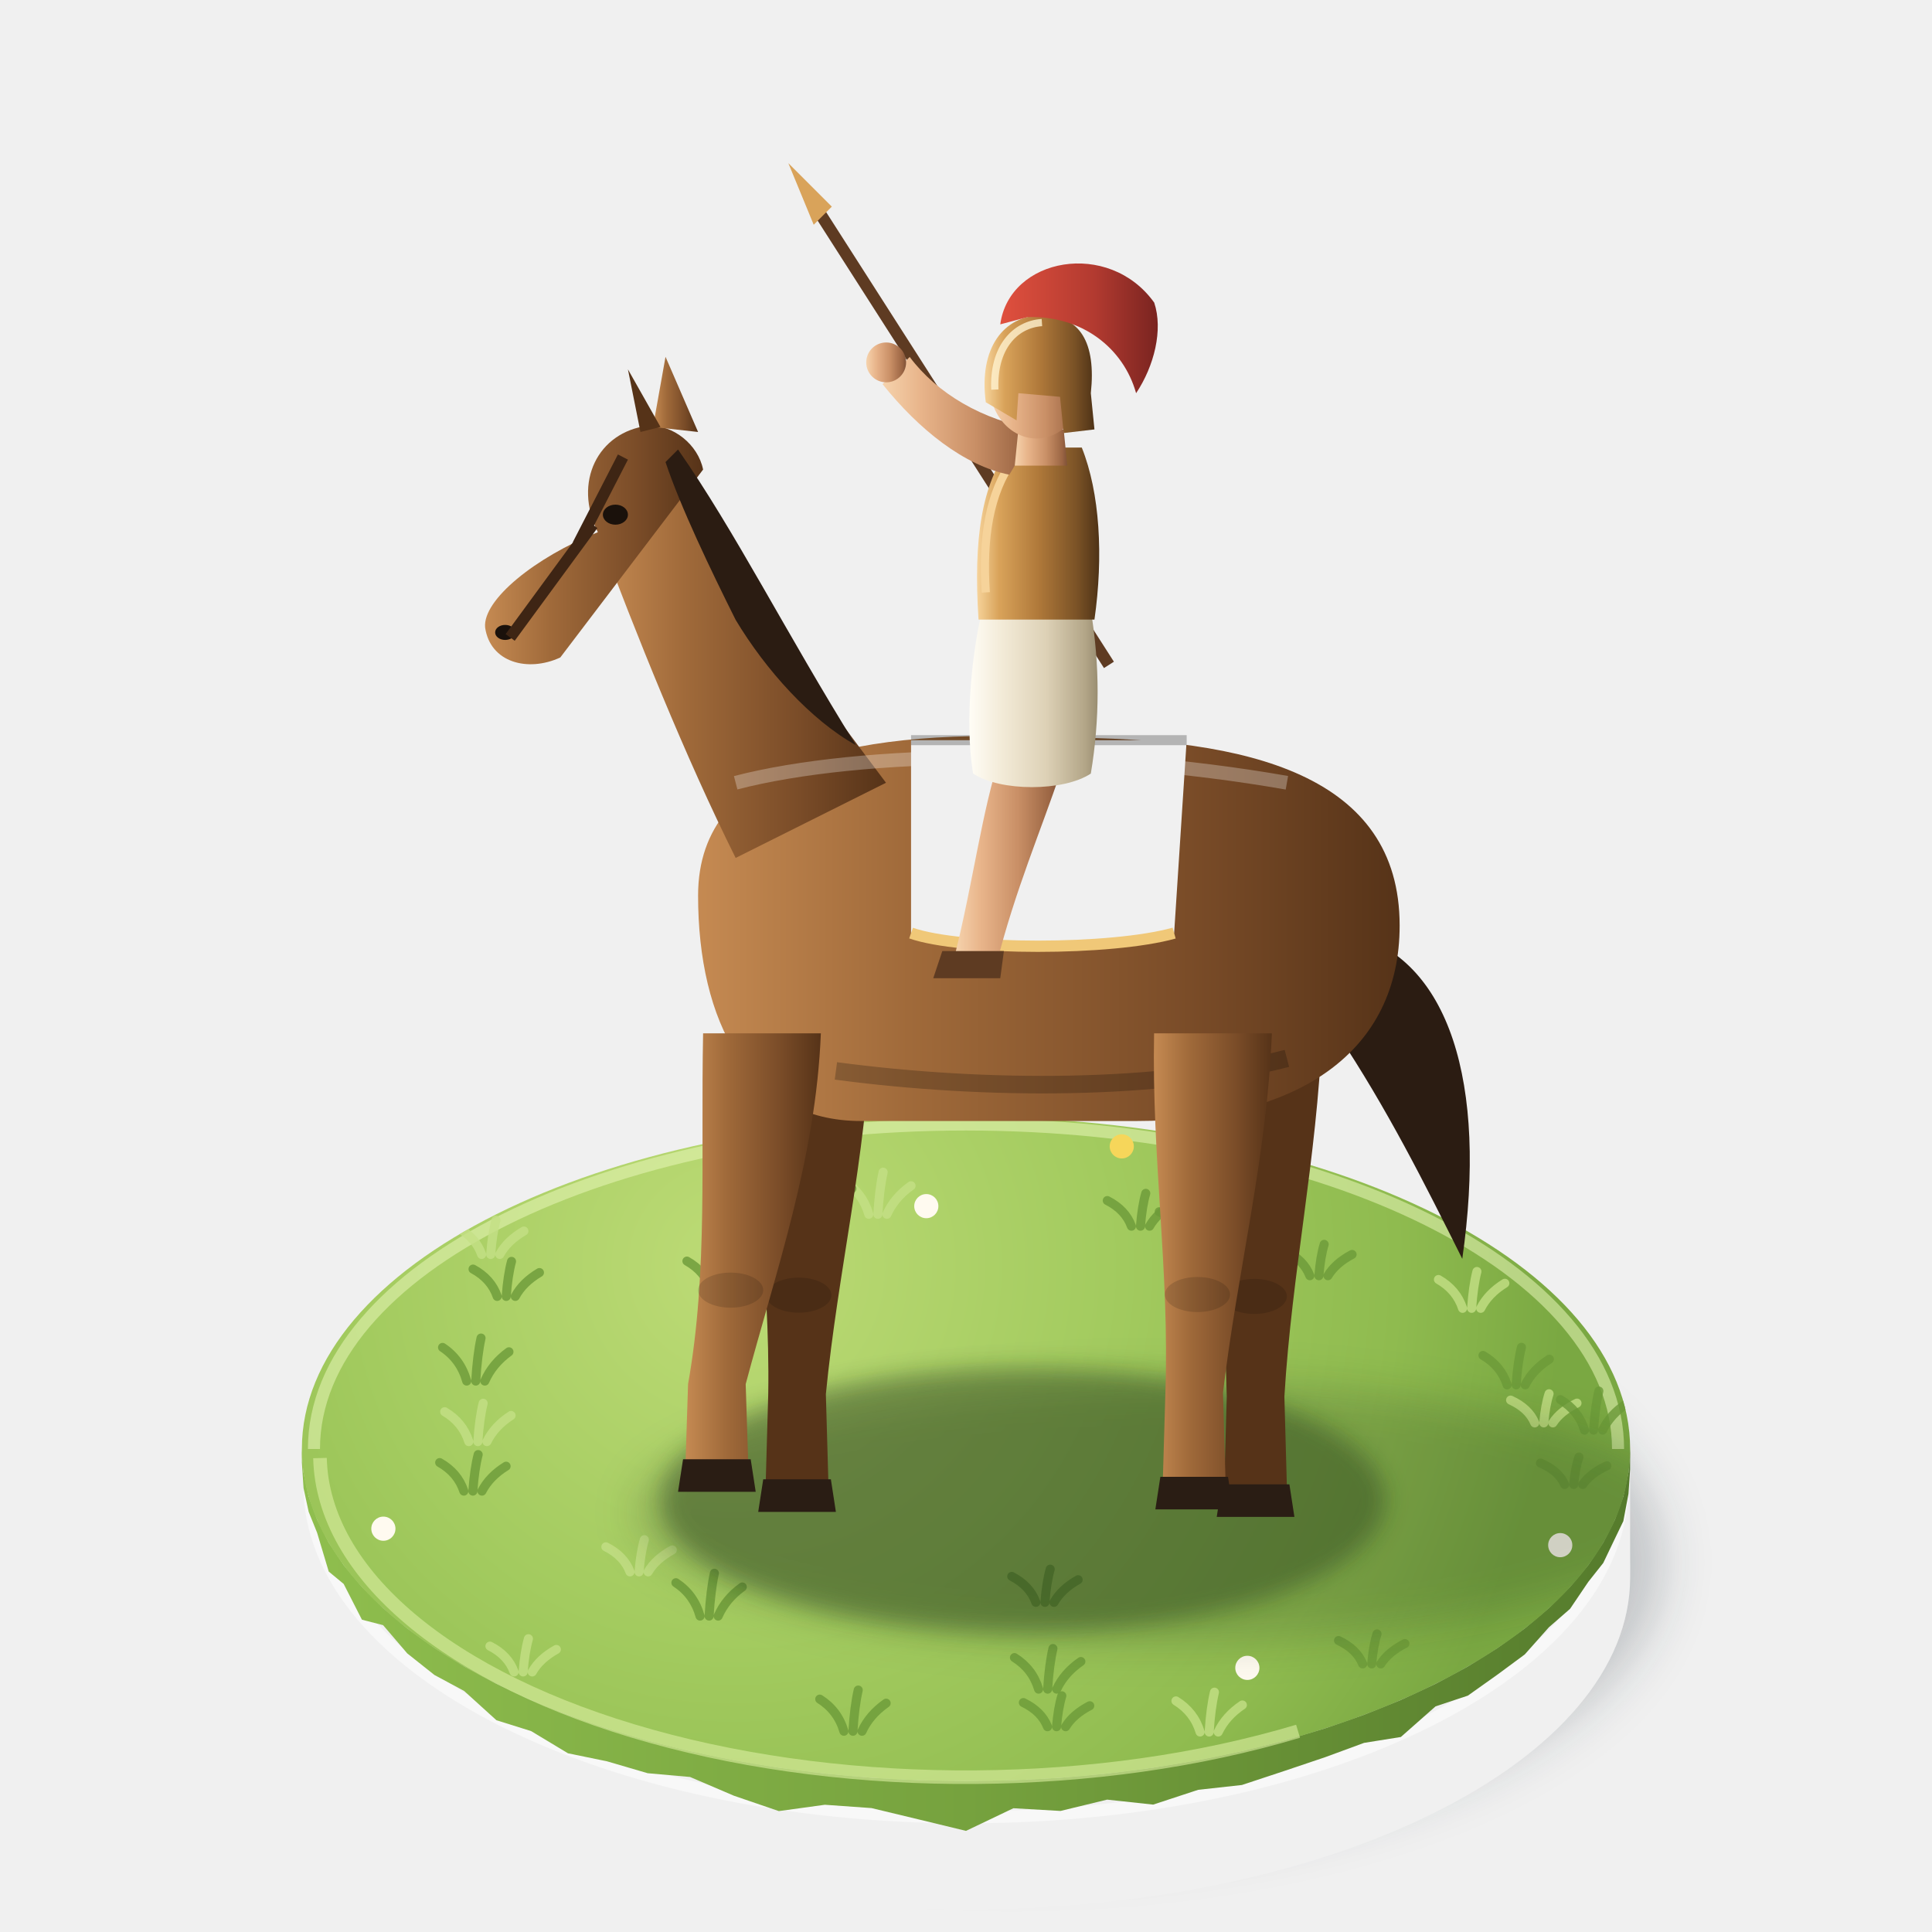
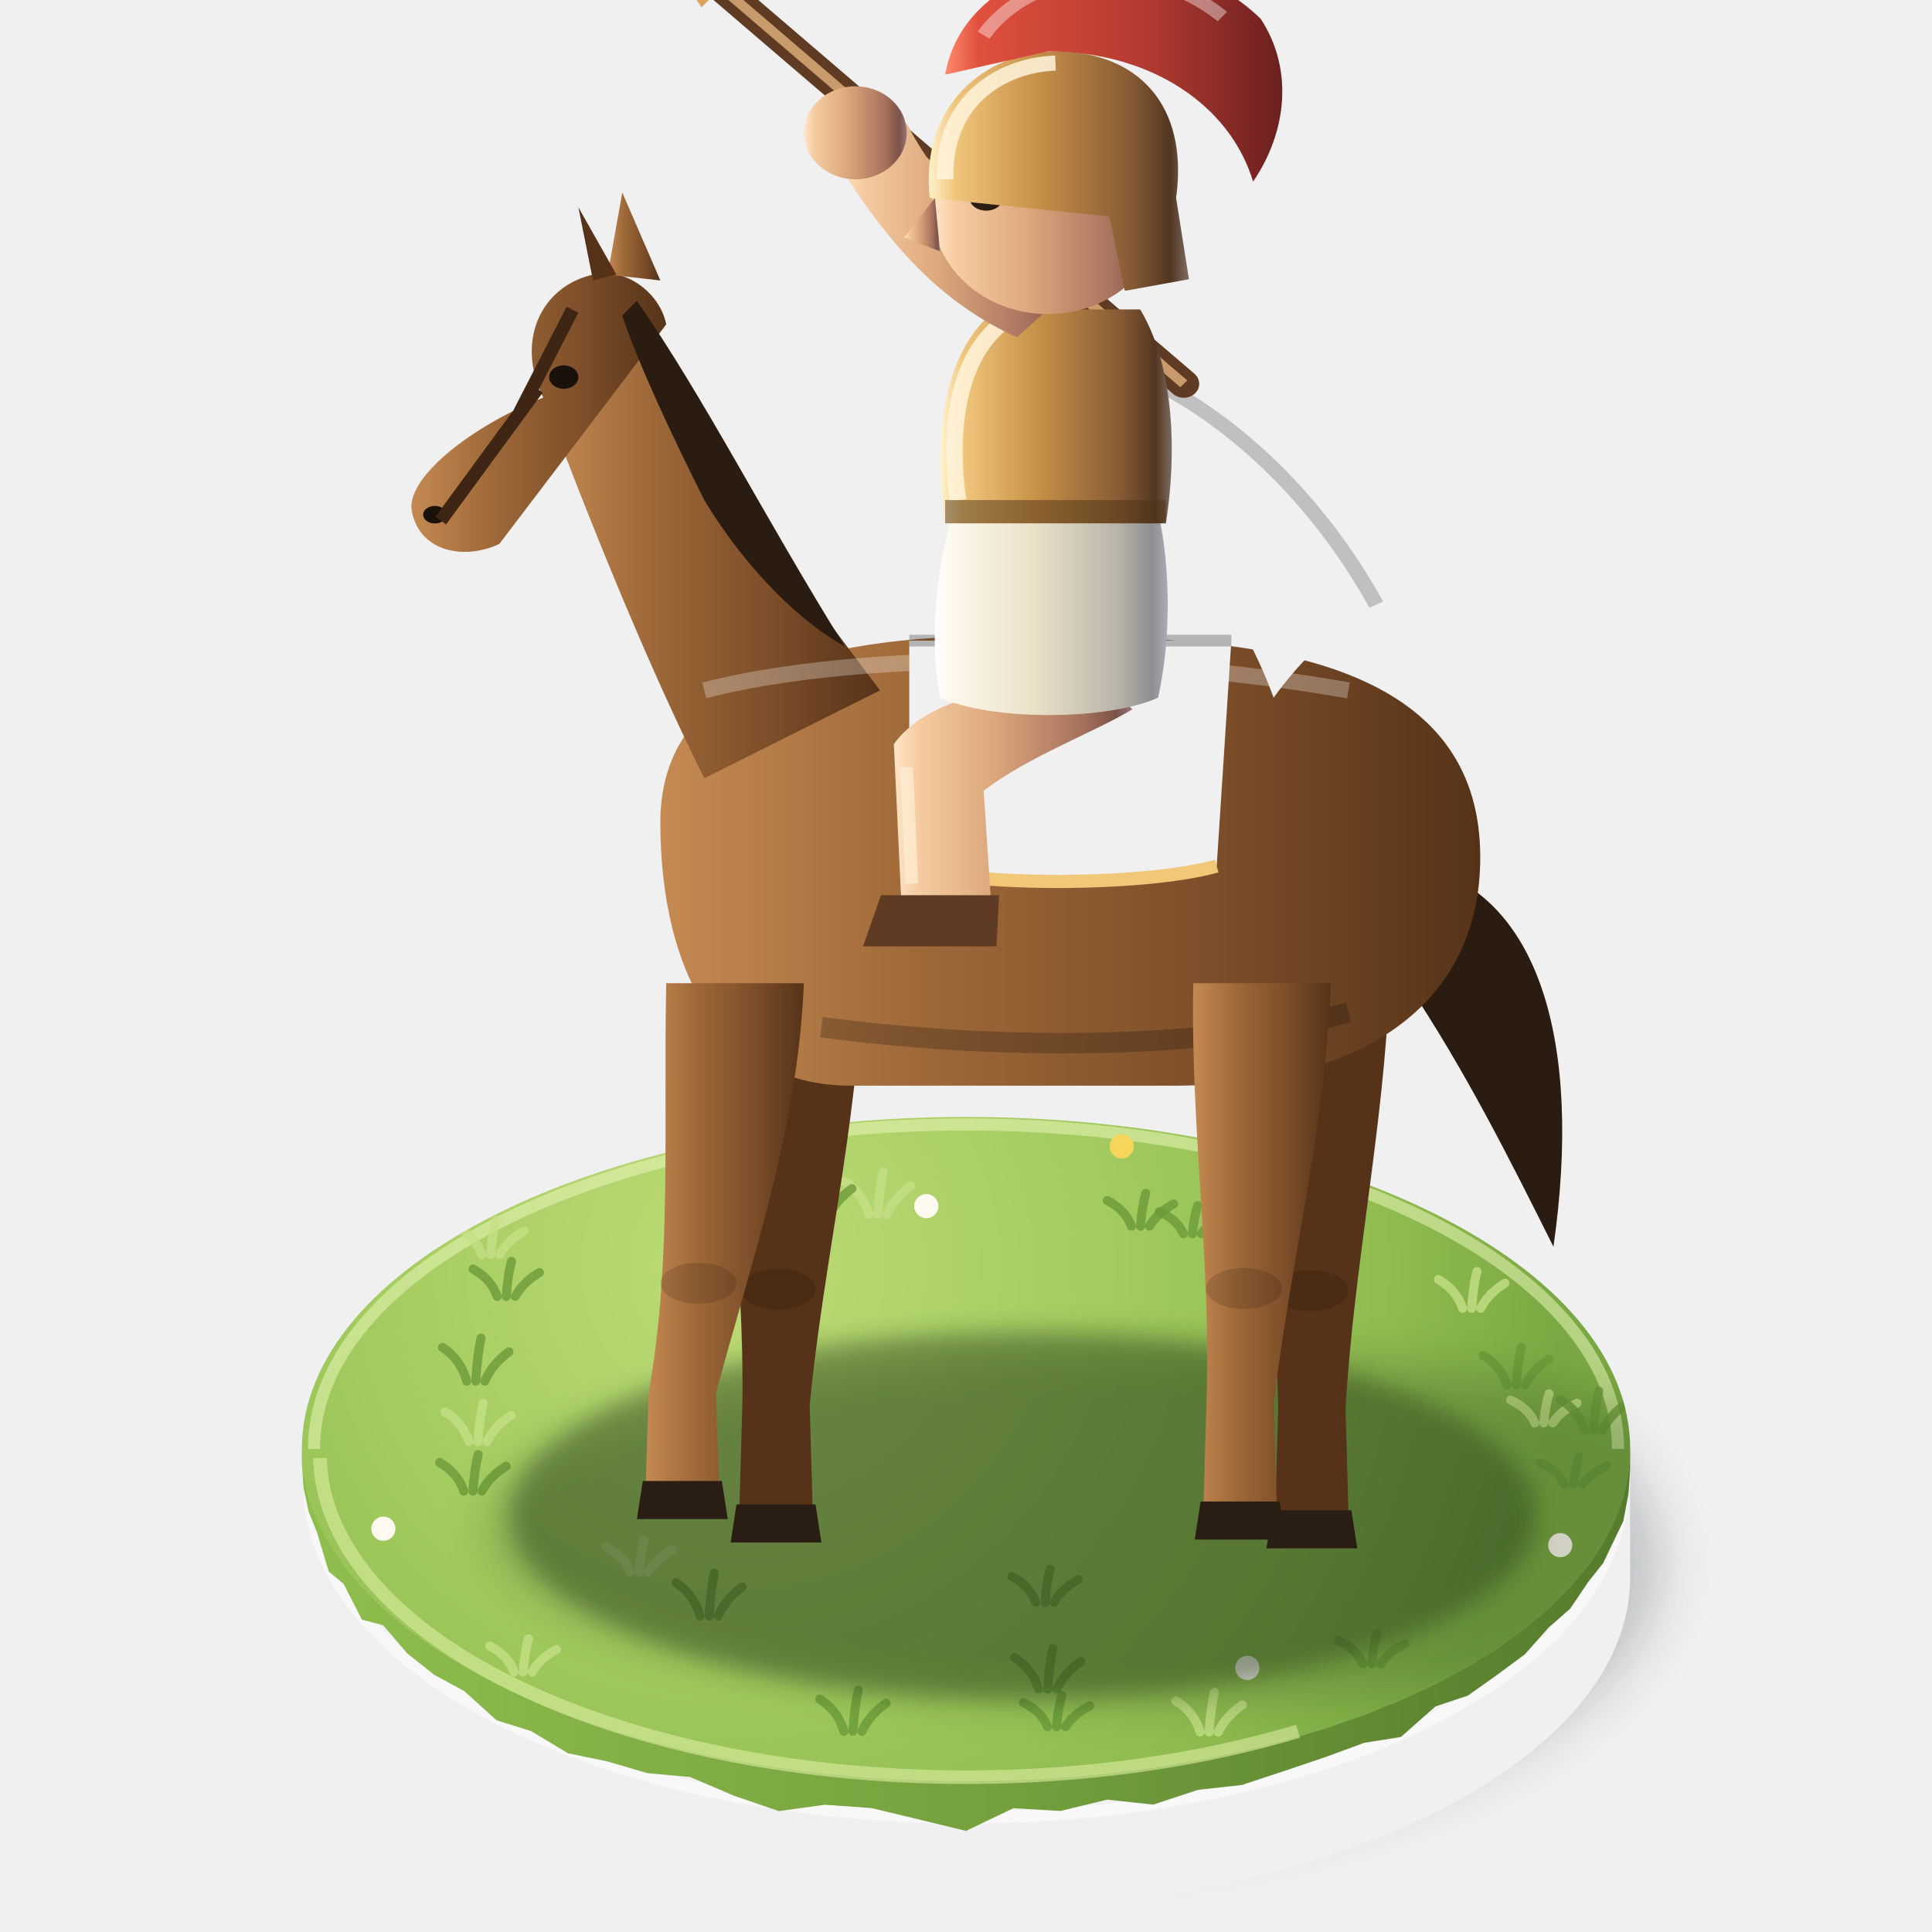
<svg xmlns="http://www.w3.org/2000/svg" viewBox="0 0 128 128">
  <defs>
    <filter id="horseman-blur1_6" x="-40%" y="-40%" width="180%" height="180%">
      <feGaussianBlur stdDeviation="1.6" />
    </filter>
    <linearGradient id="horseman-own" gradientUnits="userSpaceOnUse" x1="20" y1="0" x2="108" y2="0">
      <stop offset="0" stop-color="#ffffff" />
      <stop offset="0.3" stop-color="#e6e6e6" />
      <stop offset="0.6" stop-color="#c4c4c4" />
      <stop offset="0.86" stop-color="#9a9a9a" />
      <stop offset="1" stop-color="#747474" />
    </linearGradient>
    <linearGradient id="horseman-lip" gradientUnits="userSpaceOnUse" x1="20" y1="0" x2="108" y2="0">
      <stop offset="0" stop-color="#8fbe4e" />
      <stop offset="0.5" stop-color="#76a23e" />
      <stop offset="1" stop-color="#557b2c" />
    </linearGradient>
    <radialGradient id="horseman-grass" gradientUnits="userSpaceOnUse" cx="48.6" cy="83.9" r="55">
      <stop offset="0" stop-color="#bddb76" />
      <stop offset="0.45" stop-color="#a3cb5f" />
      <stop offset="0.8" stop-color="#8fbb4f" />
      <stop offset="1" stop-color="#7aa842" />
    </radialGradient>
    <clipPath id="horseman-top">
      <ellipse cx="64" cy="96" rx="44" ry="22" />
    </clipPath>
    <filter id="horseman-blur1_4" x="-40%" y="-40%" width="180%" height="180%">
      <feGaussianBlur stdDeviation="1.4" />
    </filter>
    <filter id="horseman-blur0_7" x="-40%" y="-40%" width="180%" height="180%">
      <feGaussianBlur stdDeviation="0.7" />
    </filter>
    <linearGradient id="horseman-uhorsea06a3a" x1="0" y1="0" x2="1" y2="0">
      <stop offset="0" stop-color="#c58a52" />
      <stop offset="0.3" stop-color="#a06a3a" />
      <stop offset="0.7" stop-color="#7a4c28" />
      <stop offset="1" stop-color="#563318" />
    </linearGradient>
    <linearGradient id="horseman-uacc" x1="0" y1="0" x2="1" y2="0">
      <stop offset="0" stop-color="#ffffff" />
-       <stop offset="0.35" stop-color="#e6e6e6" />
-       <stop offset="0.7" stop-color="#9a9a9a" />
-       <stop offset="1" stop-color="#747474" />
+       <stop offset="0.12" stop-color="#ffffff" />
+       <stop offset="0.45" stop-color="#e6e6e6" />
+       <stop offset="0.8" stop-color="#9a9a9a" />
+       <stop offset="0.94" stop-color="#747474" />
+       <stop offset="1" stop-color="#c4c4c4" />
    </linearGradient>
    <linearGradient id="horseman-uskin" x1="0" y1="0" x2="1" y2="0">
-       <stop offset="0" stop-color="#f6d3ad" />
-       <stop offset="0.25" stop-color="#e8b48a" />
-       <stop offset="0.6" stop-color="#c98f66" />
-       <stop offset="0.9" stop-color="#9c6644" />
-       <stop offset="1" stop-color="#7f5238" />
+       <stop offset="0" stop-color="#ffe6c8" />
+       <stop offset="0.1" stop-color="#f6cca2" />
+       <stop offset="0.42" stop-color="#dca77c" />
+       <stop offset="0.78" stop-color="#a8735e" />
+       <stop offset="0.93" stop-color="#7c5248" />
+       <stop offset="1" stop-color="#97767a" />
    </linearGradient>
    <linearGradient id="horseman-umetal" x1="0" y1="0" x2="1" y2="0">
-       <stop offset="0" stop-color="#f6d39a" />
-       <stop offset="0.18" stop-color="#d9a35a" />
-       <stop offset="0.5" stop-color="#b0793a" />
-       <stop offset="0.82" stop-color="#7a5226" />
-       <stop offset="1" stop-color="#4e3216" />
+       <stop offset="0" stop-color="#fff2cc" />
+       <stop offset="0.1" stop-color="#f0c67c" />
+       <stop offset="0.42" stop-color="#c69048" />
+       <stop offset="0.78" stop-color="#865a34" />
+       <stop offset="0.93" stop-color="#523622" />
+       <stop offset="1" stop-color="#7d6c62" />
    </linearGradient>
    <linearGradient id="horseman-utunic" x1="0" y1="0" x2="1" y2="0">
-       <stop offset="0" stop-color="#fffdf6" />
-       <stop offset="0.25" stop-color="#f3ebd8" />
-       <stop offset="0.6" stop-color="#ddd1b6" />
-       <stop offset="0.9" stop-color="#b3a688" />
-       <stop offset="1" stop-color="#9a8e72" />
+       <stop offset="0" stop-color="#ffffff" />
+       <stop offset="0.1" stop-color="#fbf6e8" />
+       <stop offset="0.42" stop-color="#ece2ca" />
+       <stop offset="0.78" stop-color="#b9b5aa" />
+       <stop offset="0.93" stop-color="#8e8e90" />
+       <stop offset="1" stop-color="#a9adb6" />
    </linearGradient>
    <linearGradient id="horseman-ucrest" x1="0" y1="0" x2="1" y2="0">
-       <stop offset="0" stop-color="#e0503e" />
+       <stop offset="0" stop-color="#ff8a6a" />
+       <stop offset="0.1" stop-color="#e0503e" />
      <stop offset="0.6" stop-color="#b23a30" />
-       <stop offset="1" stop-color="#7a2420" />
+       <stop offset="1" stop-color="#6a2020" />
    </linearGradient>
    <filter id="horseman-blk" color-interpolation-filters="sRGB">
      <feColorMatrix type="matrix" values="0 0 0 0 0 0 0 0 0 0 0 0 0 0 0 0 0 0 1 0" />
    </filter>
    <mask id="horseman-hole1" maskUnits="userSpaceOnUse" x="-2000" y="-2000" width="4000" height="4000">
      <rect x="-2000" y="-2000" width="4000" height="4000" fill="#fff" />
      <g filter="url(#horseman-blk)">
        <path d="M20,96.5 A44,22 0 0 0 108,96.5 L108,104.5 A44,22 0 0 1 20,104.5Z" fill="url(#horseman-own)" />
        <path d="M20,103.1 A44,22 0 0 0 108,103.1 L108,104.5 A44,22 0 0 1 20,104.5Z" fill="#4e4e4e" opacity="0.35" />
      </g>
    </mask>
    <mask id="horseman-hole2" maskUnits="userSpaceOnUse" x="-2000" y="-2000" width="4000" height="4000">
      <rect x="-2000" y="-2000" width="4000" height="4000" fill="#fff" />
      <g filter="url(#horseman-blk)">
-         <g transform="translate(67 100) scale(0.83)">
+         <g transform="translate(68 102) scale(0.97)">
          <path d="M-8,-61.4 L14,-61.4 L13,-46 C8,-44.6 -4,-44.6 -8,-46Z" fill="url(#horseman-uacc)" />
        </g>
      </g>
    </mask>
    <mask id="horseman-hole3" maskUnits="userSpaceOnUse" x="-2000" y="-2000" width="4000" height="4000">
      <rect x="-2000" y="-2000" width="4000" height="4000" fill="#fff" />
      <g filter="url(#horseman-blk)">
-         <g transform="translate(68.67 51.25) scale(0.6)">
-           <path d="M2,-40 C10,-40 18,-34 24,-22 C19,-23 16,-20 13,-15 C11,-22 8,-28 2,-30Z" fill="url(#horseman-uacc)" />
+         <g transform="translate(69.93 45.45) scale(0.85 0.77)">
+           <path d="M3,-29 C13,-30 24,-22 32,-7 C25,-8 21,-5 17,1 C14,-8 9,-14 3,-16Z" fill="url(#horseman-uacc)" />
        </g>
      </g>
    </mask>
  </defs>
  <g>
    <g mask="url(#horseman-hole3)">
      <g mask="url(#horseman-hole2)">
        <g mask="url(#horseman-hole1)">
          <ellipse cx="67" cy="103.5" rx="43.12" ry="19.8" fill="#1d2b36" opacity="0.22" filter="url(#horseman-blur1_6)" />
        </g>
        <path d="M20.5,98.4 A43.5,22 0 0 0 107.5,98.4" fill="none" stroke="#fff" stroke-width="0.8" opacity="0.5" />
        <path d="M20,96 L20.11,97.57 L20.45,99.13 L21.01,100.68 L21.78,102.2 L22.77,103.69 L23.98,105.14 L25.38,106.54 L26.98,107.89 L28.78,109.18 L30.75,110.41 L32.89,111.56 L35.19,112.63 L37.63,113.61 L40.21,114.51 L42.91,115.31 L45.72,116.01 L48.62,116.61 L51.6,117.11 L54.65,117.5 L57.74,117.78 L60.86,117.94 L64,118 L67.14,117.94 L70.26,117.78 L73.35,117.5 L76.4,117.11 L79.38,116.61 L82.28,116.01 L85.09,115.31 L87.79,114.51 L90.37,113.61 L92.81,112.63 L95.11,111.56 L97.25,110.41 L99.22,109.18 L101.02,107.89 L102.62,106.54 L104.02,105.14 L105.23,103.69 L106.22,102.2 L106.99,100.68 L107.55,99.13 L107.89,97.57 L108,96 L108,97.35 L107.89,98.97 L107.55,100.78 L106.99,101.94 L106.22,103.55 L105.23,104.8 L104.02,106.59 L102.62,107.81 L101.02,109.61 L99.22,110.94 L97.25,112.34 L95.11,113.05 L92.81,115.08 L90.37,115.47 L87.79,116.42 L85.09,117.33 L82.28,118.26 L79.38,118.58 L76.4,119.56 L73.35,119.23 L70.26,119.98 L67.14,119.8 L64,121.3 L60.86,120.54 L57.74,119.79 L54.65,119.57 L51.6,119.99 L48.62,118.97 L45.72,117.73 L42.91,117.48 L40.21,116.69 L37.63,116.16 L35.19,114.69 L32.89,113.97 L30.75,112.03 L28.78,110.97 L26.98,109.54 L25.38,107.67 L23.98,107.31 L22.77,104.94 L21.78,104.12 L21.01,101.55 L20.45,100.16 L20.11,98.59 L20,96.89Z" fill="url(#horseman-lip)" />
        <ellipse cx="64" cy="96" rx="44" ry="22" fill="url(#horseman-grass)" />
        <path d="M21.2,96.6 A42.8,21.4 0 0 0 86,114.7" fill="none" stroke="#dcefa2" stroke-width="0.9" opacity="0.6" />
        <path d="M20.8,96 A43.2,21.5 0 0 1 107.2,96" fill="none" stroke="#e8f5b8" stroke-width="0.8" opacity="0.55" />
        <g clip-path="url(#horseman-top)">
          <path d="M68.63,106.16 q-0.4,-1.1 -1.6,-1.72 M69.23,106.16 q0.1,-1.32 0.35,-2.2 M69.83,106.16 q0.5,-0.88 1.6,-1.5" stroke="#6c9a38" stroke-width="0.6" stroke-linecap="round" fill="none" opacity="0.8" />
          <path d="M31.06,95.51 q-0.4,-1.27 -1.6,-1.98 M31.66,95.51 q0.1,-1.53 0.35,-2.54 M32.26,95.51 q0.5,-1.02 1.6,-1.73" stroke="#c4e086" stroke-width="0.6" stroke-linecap="round" fill="none" opacity="0.8" />
          <path d="M57.56,80.45 q-0.4,-1.39 -1.6,-2.17 M58.16,80.45 q0.1,-1.67 0.35,-2.79 M58.76,80.45 q0.5,-1.11 1.6,-1.89" stroke="#c4e086" stroke-width="0.6" stroke-linecap="round" fill="none" opacity="0.8" />
          <path d="M103.66,98.35 q-0.4,-0.91 -1.6,-1.42 M104.26,98.35 q0.1,-1.09 0.35,-1.82 M104.86,98.35 q0.5,-0.73 1.6,-1.24" stroke="#6c9a38" stroke-width="0.6" stroke-linecap="round" fill="none" opacity="0.8" />
          <path d="M30.73,98.79 q-0.4,-1.21 -1.6,-1.89 M31.33,98.79 q0.1,-1.45 0.35,-2.42 M31.93,98.79 q0.5,-0.97 1.6,-1.65" stroke="#6c9a38" stroke-width="0.6" stroke-linecap="round" fill="none" opacity="0.8" />
          <path d="M34.06,110.77 q-0.4,-1.1 -1.6,-1.71 M34.66,110.77 q0.1,-1.32 0.35,-2.2 M35.26,110.77 q0.5,-0.88 1.6,-1.49" stroke="#c4e086" stroke-width="0.6" stroke-linecap="round" fill="none" opacity="0.8" />
          <path d="M74.96,81.24 q-0.4,-1.09 -1.6,-1.7 M75.56,81.24 q0.1,-1.31 0.35,-2.18 M76.16,81.24 q0.5,-0.87 1.6,-1.48" stroke="#6c9a38" stroke-width="0.6" stroke-linecap="round" fill="none" opacity="0.8" />
          <path d="M78.4,81.74 q-0.4,-0.94 -1.6,-1.46 M79,81.74 q0.1,-1.12 0.35,-1.87 M79.6,81.74 q0.5,-0.75 1.6,-1.27" stroke="#6c9a38" stroke-width="0.6" stroke-linecap="round" fill="none" opacity="0.8" />
          <path d="M101.68,94.27 q-0.4,-0.96 -1.6,-1.51 M102.28,94.27 q0.1,-1.16 0.35,-1.93 M102.88,94.27 q0.5,-0.77 1.6,-1.31" stroke="#c4e086" stroke-width="0.6" stroke-linecap="round" fill="none" opacity="0.8" />
          <path d="M53.64,80.7 q-0.4,-1.44 -1.6,-2.24 M54.24,80.7 q0.1,-1.72 0.35,-2.87 M54.84,80.7 q0.5,-1.15 1.6,-1.95" stroke="#6c9a38" stroke-width="0.6" stroke-linecap="round" fill="none" opacity="0.8" />
          <path d="M68.81,111.91 q-0.4,-1.34 -1.6,-2.09 M69.41,111.91 q0.1,-1.61 0.35,-2.69 M70.01,111.91 q0.5,-1.07 1.6,-1.83" stroke="#6c9a38" stroke-width="0.6" stroke-linecap="round" fill="none" opacity="0.8" />
          <path d="M31.91,83.11 q-0.4,-1.14 -1.6,-1.77 M32.51,83.11 q0.1,-1.36 0.35,-2.27 M33.11,83.11 q0.5,-0.91 1.6,-1.55" stroke="#c4e086" stroke-width="0.6" stroke-linecap="round" fill="none" opacity="0.8" />
          <path d="M90.28,110.24 q-0.4,-0.99 -1.6,-1.55 M90.88,110.24 q0.1,-1.19 0.35,-1.99 M91.48,110.24 q0.5,-0.79 1.6,-1.35" stroke="#6c9a38" stroke-width="0.6" stroke-linecap="round" fill="none" opacity="0.8" />
          <path d="M99.85,91.75 q-0.4,-1.25 -1.6,-1.95 M100.45,91.75 q0.1,-1.5 0.35,-2.49 M101.05,91.75 q0.5,-1 1.6,-1.7" stroke="#6c9a38" stroke-width="0.6" stroke-linecap="round" fill="none" opacity="0.8" />
          <path d="M86.78,84.52 q-0.4,-1.04 -1.6,-1.62 M87.38,84.52 q0.1,-1.25 0.35,-2.08 M87.98,84.52 q0.5,-0.83 1.6,-1.41" stroke="#6c9a38" stroke-width="0.6" stroke-linecap="round" fill="none" opacity="0.8" />
          <path d="M47.11,85.45 q-0.4,-1.22 -1.6,-1.9 M47.71,85.45 q0.1,-1.46 0.35,-2.44 M48.31,85.45 q0.5,-0.97 1.6,-1.66" stroke="#6c9a38" stroke-width="0.6" stroke-linecap="round" fill="none" opacity="0.8" />
          <path d="M55.91,114.7 q-0.4,-1.37 -1.6,-2.13 M56.51,114.7 q0.1,-1.64 0.35,-2.73 M57.11,114.7 q0.5,-1.09 1.6,-1.86" stroke="#6c9a38" stroke-width="0.6" stroke-linecap="round" fill="none" opacity="0.8" />
          <path d="M104.98,94.75 q-0.4,-1.3 -1.6,-2.02 M105.58,94.75 q0.1,-1.56 0.35,-2.59 M106.18,94.75 q0.5,-1.04 1.6,-1.76" stroke="#6c9a38" stroke-width="0.6" stroke-linecap="round" fill="none" opacity="0.8" />
          <path d="M41.74,104.14 q-0.4,-1.06 -1.6,-1.66 M42.34,104.14 q0.1,-1.28 0.35,-2.13 M42.94,104.14 q0.5,-0.85 1.6,-1.45" stroke="#c4e086" stroke-width="0.6" stroke-linecap="round" fill="none" opacity="0.8" />
          <path d="M79.51,114.75 q-0.4,-1.32 -1.6,-2.06 M80.11,114.75 q0.1,-1.58 0.35,-2.64 M80.71,114.75 q0.5,-1.05 1.6,-1.79" stroke="#c4e086" stroke-width="0.6" stroke-linecap="round" fill="none" opacity="0.8" />
          <path d="M69.4,114.4 q-0.4,-1.02 -1.6,-1.6 M70,114.4 q0.1,-1.23 0.35,-2.05 M70.6,114.4 q0.5,-0.82 1.6,-1.39" stroke="#6c9a38" stroke-width="0.6" stroke-linecap="round" fill="none" opacity="0.8" />
          <path d="M96.9,86.68 q-0.4,-1.22 -1.6,-1.91 M97.5,86.68 q0.1,-1.47 0.35,-2.44 M98.1,86.68 q0.5,-0.98 1.6,-1.66" stroke="#c4e086" stroke-width="0.6" stroke-linecap="round" fill="none" opacity="0.8" />
          <path d="M46.38,107.07 q-0.4,-1.42 -1.6,-2.21 M46.98,107.07 q0.1,-1.7 0.35,-2.84 M47.58,107.07 q0.5,-1.14 1.6,-1.93" stroke="#6c9a38" stroke-width="0.6" stroke-linecap="round" fill="none" opacity="0.8" />
          <path d="M30.92,91.5 q-0.4,-1.43 -1.6,-2.23 M31.52,91.5 q0.1,-1.71 0.35,-2.85 M32.12,91.5 q0.5,-1.14 1.6,-1.94" stroke="#6c9a38" stroke-width="0.6" stroke-linecap="round" fill="none" opacity="0.8" />
          <path d="M51.38,79.52 q-0.4,-1.19 -1.6,-1.85 M51.98,79.52 q0.1,-1.42 0.35,-2.37 M52.58,79.52 q0.5,-0.95 1.6,-1.61" stroke="#6c9a38" stroke-width="0.6" stroke-linecap="round" fill="none" opacity="0.8" />
          <path d="M32.94,85.89 q-0.4,-1.16 -1.6,-1.81 M33.54,85.89 q0.1,-1.39 0.35,-2.32 M34.14,85.89 q0.5,-0.93 1.6,-1.58" stroke="#6c9a38" stroke-width="0.6" stroke-linecap="round" fill="none" opacity="0.8" />
          <circle cx="103.37" cy="102.37" r="0.8" fill="#fffaf0" />
          <circle cx="74.32" cy="75.95" r="0.8" fill="#f6d65a" />
          <circle cx="25.4" cy="101.28" r="0.8" fill="#fffaf0" />
          <circle cx="82.64" cy="110.5" r="0.8" fill="#fffaf0" />
          <circle cx="61.37" cy="79.91" r="0.8" fill="#fffaf0" />
        </g>
        <g clip-path="url(#horseman-top)">
-           <ellipse cx="76.9" cy="100.2" rx="34.8" ry="8.68" fill="#1f3315" opacity="0.21" filter="url(#horseman-blur1_4)" />
-           <ellipse cx="67.8" cy="99.4" rx="24" ry="8.76" fill="#1f3315" opacity="0.38" filter="url(#horseman-blur0_7)" />
-         </g>
-         <g transform="translate(67 100) scale(0.83)">
+           <ellipse cx="75.8" cy="101.2" rx="43.6" ry="11.88" fill="#1f3315" opacity="0.21" filter="url(#horseman-blur1_4)" />
+           <ellipse cx="67.8" cy="100.4" rx="34" ry="12.16" fill="#1f3315" opacity="0.38" filter="url(#horseman-blur0_7)" />
+         </g>
+         <g transform="translate(68 102) scale(0.97)">
          <path d="M-20.6,-38 C-20.8,-28 -19.24,-19 -19.4,-9.2 L-19.6,-2.2 L-14.6,-2.2 L-14.8,-9.2 C-13.84,-19 -11.6,-28 -11.2,-38Z" fill="#563318" />
          <path d="M-19.8,-2.4 L-14.4,-2.4 L-14,0.2 L-20.2,0.2Z" fill="#2a1d14" />
          <ellipse cx="-16.96" cy="-17.1" rx="2.6" ry="1.4" fill="#000" opacity="0.14" />
        </g>
-         <g transform="translate(67 100) scale(0.83)">
+         <g transform="translate(68 102) scale(0.97)">
          <path d="M15.4,-38 C15.2,-28 17,-19 17.2,-9 L17,-1.8 L22,-1.8 L21.8,-9 C22.4,-19 24.4,-28 24.8,-38Z" fill="#563318" />
          <path d="M16.8,-2 L22.2,-2 L22.6,0.6 L16.4,0.6Z" fill="#2a1d14" />
          <ellipse cx="19.4" cy="-17" rx="2.6" ry="1.4" fill="#000" opacity="0.14" />
        </g>
-         <g transform="translate(67 100) scale(0.83)">
+         <g transform="translate(68 102) scale(0.97)">
          <path d="M27,-46 C35,-44 38,-34 36,-20 C33,-26 30,-32 26,-38Z" fill="#2b1c12" />
        </g>
-         <g transform="translate(67 100) scale(0.83)">
+         <g transform="translate(68 102) scale(0.97)">
          <path d="M-25,-49 C-25,-60 -12,-62.4 4,-61.6 C19,-61.6 31,-58.6 31,-46.6 C31,-36.6 23,-31 10,-31 L-12,-31 C-21,-31 -25,-39 -25,-49Z" fill="url(#horseman-uhorsea06a3a)" />
          <path d="M-22,-52 C-26,-60 -30,-70 -33,-78 L-27,-82 C-22,-74 -16,-66 -10,-58Z" fill="url(#horseman-uhorsea06a3a)" />
          <path d="M-33,-78 C-35,-82 -33,-86 -29,-86.5 C-27,-86.6 -25,-85 -24.6,-83 L-36,-68 C-38.6,-66.8 -41.6,-67.6 -42,-70.4 C-42.2,-72.6 -38,-76 -33,-78Z" fill="url(#horseman-uhorsea06a3a)" />
          <path d="M-28.6,-86.4 L-27.6,-92 L-25,-86" fill="url(#horseman-uhorsea06a3a)" />
          <path d="M-29.6,-86 L-30.6,-91 L-28,-86.4" fill="#563318" />
          <ellipse cx="-31.6" cy="-79.4" rx="1" ry="0.8" fill="#1a110b" />
          <ellipse cx="-40.4" cy="-70" rx="0.8" ry="0.6" fill="#1a110b" />
          <path d="M-26.6,-84.6 C-22,-78 -18,-70 -12.4,-61 C-16,-63 -19.6,-67 -22,-71 C-24,-75 -26.4,-80 -27.6,-83.6Z" fill="#2b1c12" />
          <path d="M-22,-58 C-12,-60.6 6,-60.8 22,-58" fill="none" stroke="#fff" stroke-width="1.1" opacity="0.28" />
          <path d="M-14,-35 C-2,-33.4 12,-33.4 22,-36" fill="none" stroke="#000" stroke-width="1.4" opacity="0.22" />
        </g>
      </g>
-       <g transform="translate(67 100) scale(0.83)">
+       <g transform="translate(68 102) scale(0.97)">
        <path d="M-8,-46 C-4,-44.6 8,-44.6 13,-46" fill="none" stroke="#f0c878" stroke-width="0.9" />
        <path d="M-8,-61.4 L14,-61.4" stroke="#000" stroke-width="0.8" opacity="0.25" />
      </g>
-       <g transform="translate(67 100) scale(0.83)">
+       <g transform="translate(68 102) scale(0.97)">
        <path d="M-24.6,-38 C-24.8,-28 -24.2,-19 -25.8,-10 L-26,-3.8 L-21,-3.8 L-21.2,-10 C-18.8,-19 -15.6,-28 -15.2,-38Z" fill="url(#horseman-uhorsea06a3a)" />
        <path d="M-26.2,-4 L-20.8,-4 L-20.4,-1.4 L-26.6,-1.4Z" fill="#2a1d14" />
        <ellipse cx="-22.4" cy="-17.5" rx="2.6" ry="1.4" fill="#000" opacity="0.14" />
      </g>
-       <g transform="translate(67 100) scale(0.83)">
+       <g transform="translate(68 102) scale(0.97)">
        <path d="M11.4,-38 C11.2,-28 12.64,-19 12.3,-9.3 L12.1,-2.4 L17.1,-2.4 L16.9,-9.3 C18.04,-19 20.4,-28 20.8,-38Z" fill="url(#horseman-uhorsea06a3a)" />
        <path d="M11.9,-2.6 L17.3,-2.6 L17.7,0 L11.5,0Z" fill="#2a1d14" />
        <ellipse cx="14.86" cy="-17.15" rx="2.6" ry="1.4" fill="#000" opacity="0.14" />
      </g>
-       <g transform="translate(67 100) scale(0.83)">
+       <g transform="translate(68 102) scale(0.97)">
        <path d="M-33.4,-78.6 L-40,-69.6 M-31,-84 L-34.6,-77" stroke="#3e2514" stroke-width="0.9" />
      </g>
    </g>
-     <g transform="translate(68.67 51.25) scale(0.6)">
-       <path d="M-24,-62 L8,-12" stroke="#5e3b22" stroke-width="1.3" />
-       <path d="M-27.4,-67.4 L-22.6,-62.6 L-24.6,-60.6Z" fill="#d9a35a" />
-       <path d="M-4,-2 C-6,4 -7,12 -9,20 L-4.4,21 C-2.4,13 0.6,6 2.6,0Z" fill="url(#horseman-uskin)" />
-       <path d="M-10.4,19.6 L-3.6,19.6 L-4,22.6 L-11.4,22.6Z" fill="#5e3b22" />
-       <path d="M-7,0 C-8,-6 -7,-14 -6,-18 L6,-18 C7,-12 7,-6 6,0 C3,2 -4,2 -7,0Z" fill="url(#horseman-utunic)" />
-       <path d="M-6.4,-17 C-7,-26 -6,-32 -3,-36 L5,-36 C7,-31 7.4,-24 6.4,-17Z" fill="url(#horseman-umetal)" />
-       <path d="M-5.6,-20 C-6,-26 -5.2,-31 -2.6,-34.6" fill="none" stroke="#f6d39a" stroke-width="0.9" />
-       <path d="M-3,-33 C-8,-34 -13,-38 -17,-43 L-14,-46 C-11,-42 -6,-39 0,-38Z" fill="url(#horseman-uskin)" />
-       <circle cx="-16.6" cy="-45.4" r="2.2" fill="url(#horseman-uskin)" />
-       <path d="M-2,-38 L3,-38 L3.4,-34 L-2.4,-34Z" fill="url(#horseman-uskin)" />
-       <ellipse cx="0" cy="-43" rx="5.2" ry="6" fill="url(#horseman-uskin)" />
-       <ellipse cx="-3.4" cy="-43.6" rx="0.6" ry="0.5" fill="#2a1d14" />
-     </g>
-     <g transform="translate(68.67 51.25) scale(0.6)">
-       <path d="M-5.6,-41 C-6.4,-47 -3.6,-50.6 0.6,-50.6 C4.8,-50.6 6.6,-47.6 6,-42 L6.4,-38 L3,-37.6 L2.6,-41.6 L-2,-42 L-2.2,-39 Z" fill="url(#horseman-umetal)" />
-       <path d="M-4.6,-42.4 C-4.8,-47 -2.4,-49.6 0.6,-49.8" fill="none" stroke="#fff3cf" stroke-width="0.8" opacity="0.8" />
-     </g>
-     <g transform="translate(68.67 51.25) scale(0.6)">
-       <path d="M-4,-49.6 C-3,-57 8,-59 13,-52 C14,-49 13,-45 11,-42 C9.6,-47 5,-50.6 -1,-50.4Z" fill="url(#horseman-ucrest)" />
+     <g transform="translate(69.93 45.45) scale(0.85 0.77)">
+       <path d="M8,-26 C15,-22 21,-15 25,-7" fill="none" stroke="#000" stroke-width="1.2" opacity="0.2" />
+     </g>
+     <g transform="translate(69.93 45.45) scale(0.85 0.77)">
+       <path d="M10,-26 L-27,-61" stroke="#5e3b22" stroke-width="2.4" stroke-linecap="round" />
+       <path d="M10,-26 L-27,-61" stroke="#c99a6a" stroke-width="0.8" />
+       <path d="M-32,-66 L-24.6,-61.6 L-27.6,-58.4Z" fill="#d9a35a" />
+     </g>
+     <g transform="translate(69.93 45.45) scale(0.85 0.77)">
+       <path d="M3,-1 C-4,0 -10,1 -12.6,5 L-12,19 L-5,19 L-5.6,9 C-2,6 3,4 6,2Z" fill="url(#horseman-uskin)" />
+       <path d="M-13.6,18 L-4.4,18 L-4.6,22.4 L-15,22.4Z" fill="#5e3b22" />
+       <path d="M-11.6,7 L-11.2,17" stroke="#fff4dc" stroke-width="1" opacity="0.6" />
+     </g>
+     <g transform="translate(69.93 45.45) scale(0.85 0.77)">
+       <path d="M-9,1 C-10,-5 -9,-11 -8,-15 L8,-15 C9,-10 9,-4 8,1 C4,3 -5,3 -9,1Z" fill="url(#horseman-utunic)" />
+       <path d="M-8.6,-14 C-9.6,-22 -8.6,-29 -4.6,-32.4 L6.6,-32.4 C9,-28 9.6,-21 8.6,-14Z" fill="url(#horseman-umetal)" />
+       <path d="M-7.6,-16 C-8.4,-22 -7.6,-28 -4.4,-31" fill="none" stroke="#fff4dc" stroke-width="1.3" opacity="0.85" />
+       <rect x="-8.6" y="-16" width="17.2" height="2" fill="#4e3216" opacity="0.5" />
+     </g>
+     <g transform="translate(69.93 45.45) scale(0.85 0.77)">
+       <path d="M-3,-30 C-9,-33 -13,-38 -17,-45 L-11.6,-48.4 C-8.6,-42 -4,-38 2,-35Z" fill="url(#horseman-uskin)" />
+       <circle cx="-15.6" cy="-47.6" r="4" fill="url(#horseman-uskin)" />
+     </g>
+     <g transform="translate(69.93 45.45) scale(0.85 0.77)">
+       <circle cx="-0.6" cy="-41" r="9" fill="url(#horseman-uskin)" />
+       <path d="M-9.4,-42 L-11.8,-38.6 L-9,-37.4Z" fill="url(#horseman-uskin)" />
+       <ellipse cx="-5.4" cy="-42" rx="1.3" ry="1.1" fill="#2a1d14" />
+     </g>
+     <g transform="translate(69.93 45.45) scale(0.85 0.77)">
+       <path d="M-9.8,-42 C-10.6,-50 -5.4,-54.6 0,-54.6 C6.4,-54.6 10.4,-50 9.4,-42 L10.4,-35 L5.4,-34 L4.2,-40.4 L-6.4,-41.6Z" fill="url(#horseman-umetal)" />
+       <path d="M-8.6,-43.6 C-8.8,-50 -4.6,-53.4 0,-53.6" fill="none" stroke="#fff4dc" stroke-width="1.3" opacity="0.85" />
+     </g>
+     <g transform="translate(69.93 45.45) scale(0.85 0.77)">
+       <path d="M-8.6,-52.6 C-7,-63 8,-66 16,-57.4 C18.6,-53 18,-47.6 15.4,-43.4 C13.6,-50 7.4,-54.6 -0.6,-54.6Z" fill="url(#horseman-ucrest)" />
+       <path d="M-5.6,-56 C-2,-61.6 7,-63 13,-57.6" fill="none" stroke="#fff" stroke-width="1.1" opacity="0.4" />
    </g>
  </g>
</svg>
